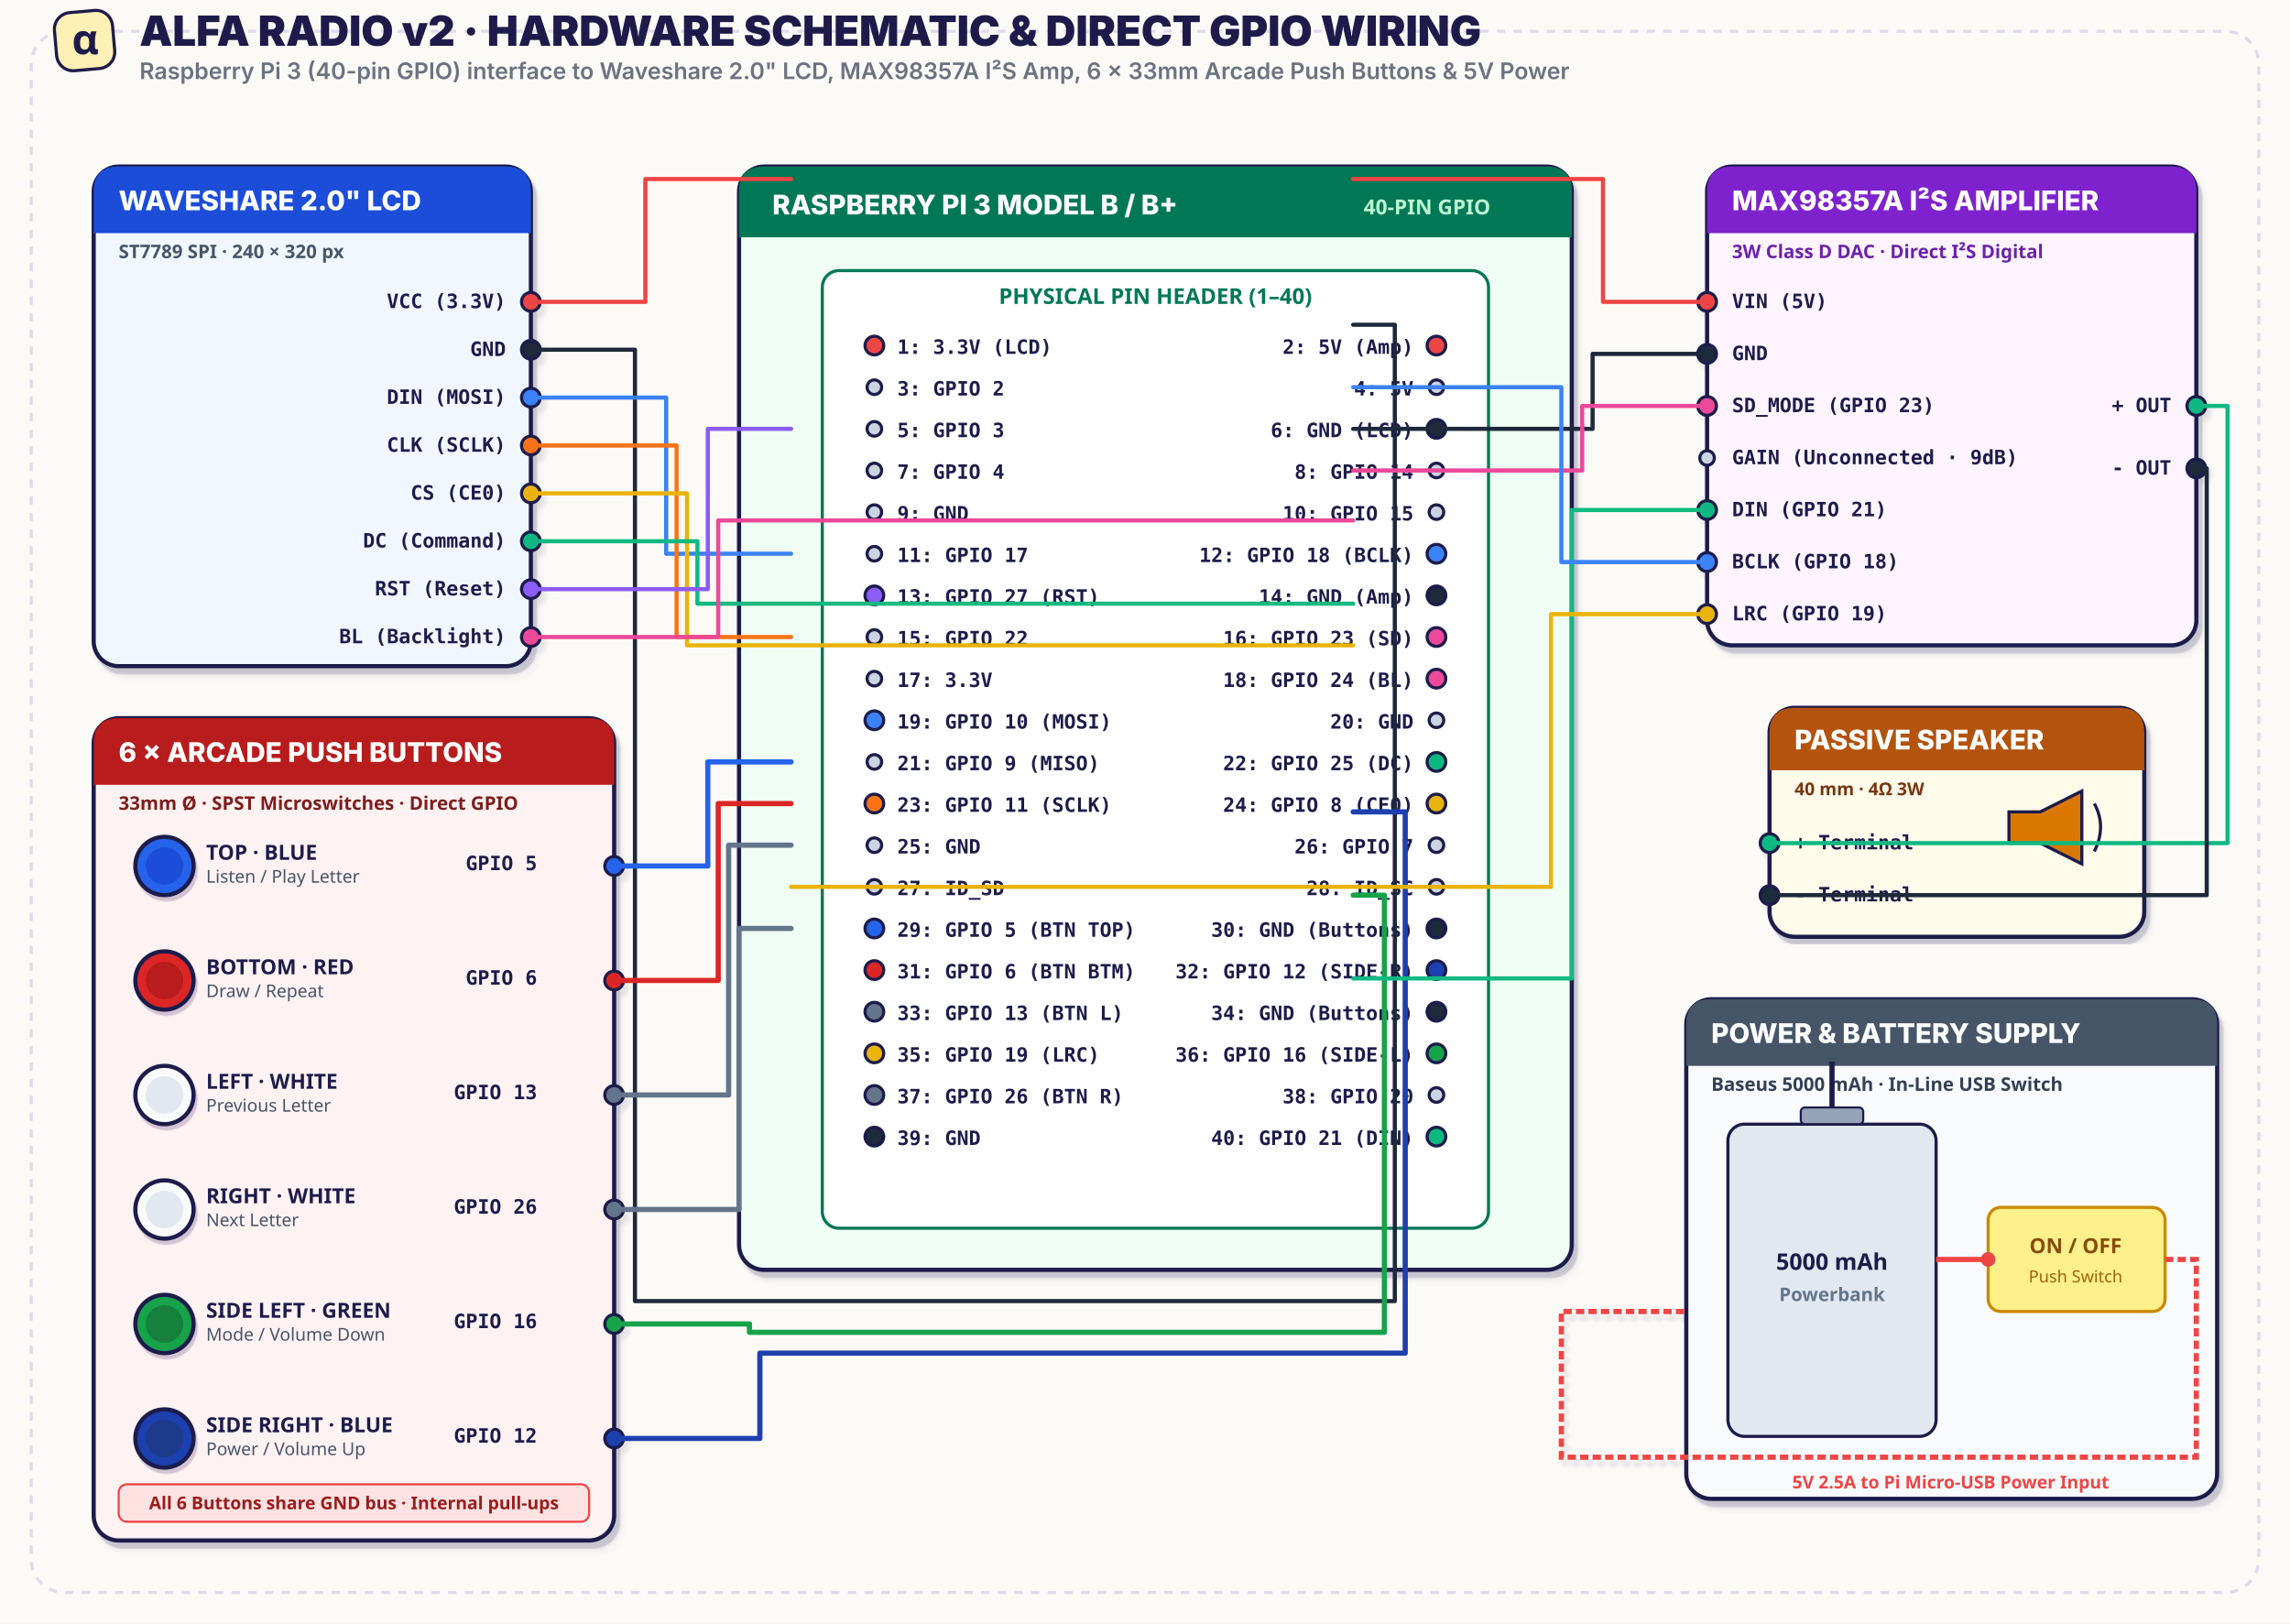
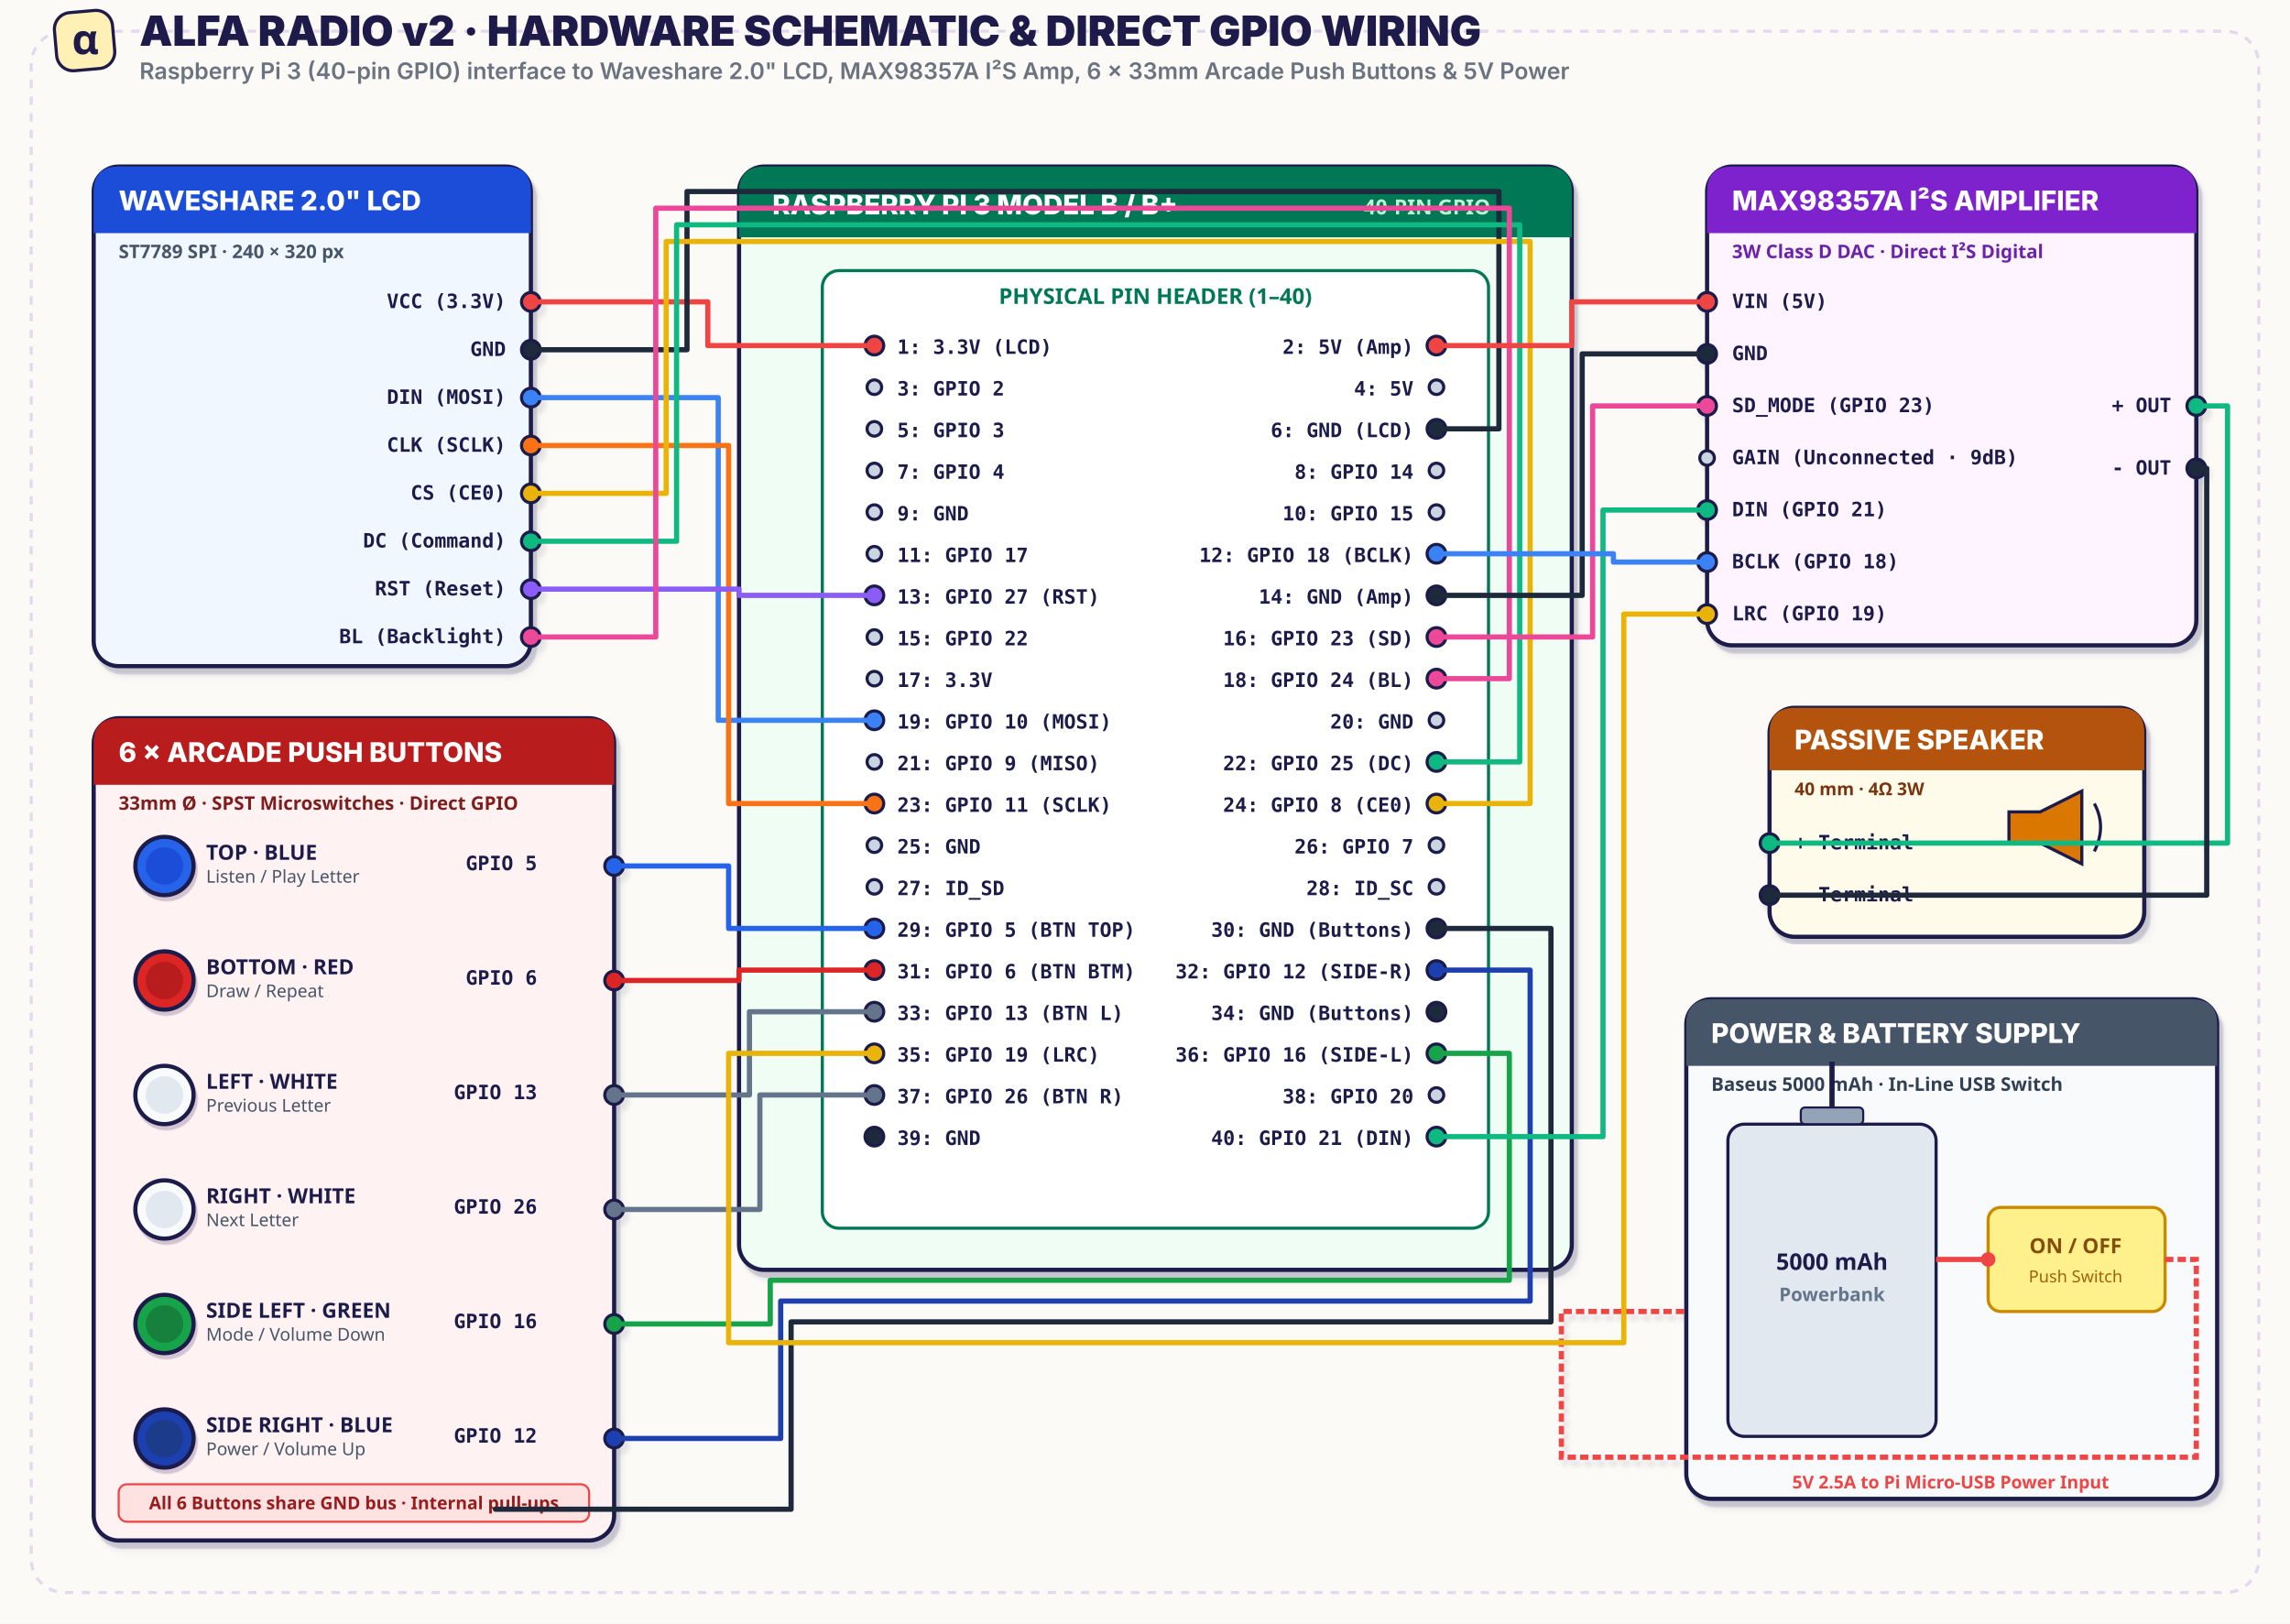
<svg xmlns="http://www.w3.org/2000/svg" viewBox="0 0 1100 780" width="1100" height="780">
  <defs>
    <style>
      .bg { fill: #fcfaf6; }
      .title { font-family: 'Trebuchet MS', -apple-system, sans-serif; font-weight: 900; font-size: 20px; fill: #1e1b4b; }
      .subtitle { font-family: 'Trebuchet MS', -apple-system, sans-serif; font-size: 11px; font-weight: 600; fill: #6b7280; }
      .mod-box { stroke: #1e1b4b; stroke-width: 2; rx: 12; filter: drop-shadow(2px 3px 0px rgba(30,27,75,0.15)); }
      .mod-title { font-family: 'Trebuchet MS', -apple-system, sans-serif; font-weight: 800; font-size: 13px; fill: #ffffff; }
      .pin-lbl { font-family: ui-monospace, Menlo, Monaco, monospace; font-size: 9.5px; font-weight: 700; fill: #1e1b4b; }
      .pin-dot { stroke: #1e1b4b; stroke-width: 1.5; }
      .wire { fill: none; stroke-linecap: round; stroke-linejoin: round; }
      .wire-lbl { font-family: ui-monospace, Menlo, Monaco, monospace; font-size: 7.5px; font-weight: 700; }
      .badge { font-family: 'Trebuchet MS', -apple-system, sans-serif; font-size: 8px; font-weight: 800; rx: 4; }
      .note-txt { font-family: 'Trebuchet MS', -apple-system, sans-serif; font-size: 9px; fill: #1e1b4b; font-weight: 600; }
      .btn-circle { stroke: #1e1b4b; stroke-width: 2; filter: drop-shadow(1px 2px 0px rgba(30,27,75,0.2)); }
    </style>
    <filter id="shadow" x="-3%" y="-3%" width="106%" height="106%">
      <feDropShadow dx="2" dy="3" stdDeviation="1" flood-color="#39305b" flood-opacity="0.12" />
    </filter>
  </defs>
  <rect width="100%" height="100%" class="bg" />
  <rect x="15" y="15" width="1070" height="750" fill="none" stroke="#e2d9ec" stroke-width="1.5" stroke-dasharray="4 4" rx="16" />
  <g transform="translate(35, 24)">
    <rect x="-8" y="-18" width="28" height="28" rx="8" fill="#fff0b5" stroke="#1e1b4b" stroke-width="1.5" transform="rotate(-5)" />
    <text x="6" y="2" font-family="Verdana" font-weight="bold" font-size="20" fill="#1e1b4b" text-anchor="middle">α</text>
    <text x="32" y="-2" class="title">ALFA RADIO v2 · HARDWARE SCHEMATIC &amp; DIRECT GPIO WIRING</text>
    <text x="32" y="14" class="subtitle">Raspberry Pi 3 (40-pin GPIO) interface to Waveshare 2.0" LCD, MAX98357A I²S Amp, 6 × 33mm Arcade Push Buttons &amp; 5V Power</text>
  </g>
  <g transform="translate(45, 80)" filter="url(#shadow)">
    <rect width="210" height="240" fill="#f0f7ff" class="mod-box" stroke="#1d4ed8" />
    <path d="M 0 12 Q 0 0 12 0 L 198 0 Q 210 0 210 12 L 210 32 L 0 32 Z" fill="#1d4ed8" />
    <text x="12" y="21" class="mod-title">WAVESHARE 2.0" LCD</text>
    <text x="12" y="44" font-family="'Trebuchet MS', sans-serif" font-size="9px" fill="#475569" font-weight="600">ST7789 SPI · 240 × 320 px</text>
    <circle cx="210" cy="65" r="4.5" fill="#ef4444" class="pin-dot" />
    <text x="198" y="68" text-anchor="end" class="pin-lbl">VCC (3.3V)</text>
    <circle cx="210" cy="88" r="4.5" fill="#1e293b" class="pin-dot" />
    <text x="198" y="91" text-anchor="end" class="pin-lbl">GND</text>
    <circle cx="210" cy="111" r="4.5" fill="#3b82f6" class="pin-dot" />
    <text x="198" y="114" text-anchor="end" class="pin-lbl">DIN (MOSI)</text>
    <circle cx="210" cy="134" r="4.5" fill="#f97316" class="pin-dot" />
    <text x="198" y="137" text-anchor="end" class="pin-lbl">CLK (SCLK)</text>
    <circle cx="210" cy="157" r="4.5" fill="#eab308" class="pin-dot" />
    <text x="198" y="160" text-anchor="end" class="pin-lbl">CS (CE0)</text>
    <circle cx="210" cy="180" r="4.5" fill="#10b981" class="pin-dot" />
    <text x="198" y="183" text-anchor="end" class="pin-lbl">DC (Command)</text>
    <circle cx="210" cy="203" r="4.5" fill="#8b5cf6" class="pin-dot" />
    <text x="198" y="206" text-anchor="end" class="pin-lbl">RST (Reset)</text>
    <circle cx="210" cy="226" r="4.5" fill="#ec4899" class="pin-dot" />
    <text x="198" y="229" text-anchor="end" class="pin-lbl">BL (Backlight)</text>
  </g>
  <g transform="translate(45, 345)" filter="url(#shadow)">
    <rect width="250" height="395" fill="#fef2f2" class="mod-box" stroke="#b91c1c" />
    <path d="M 0 12 Q 0 0 12 0 L 238 0 Q 250 0 250 12 L 250 32 L 0 32 Z" fill="#b91c1c" />
    <text x="12" y="21" class="mod-title">6 × ARCADE PUSH BUTTONS</text>
    <text x="12" y="44" font-family="'Trebuchet MS', sans-serif" font-size="9px" fill="#7f1d1d" font-weight="600">33mm Ø · SPST Microswitches · Direct GPIO</text>
    <g transform="translate(18, 55)">
      <circle cx="16" cy="16" r="14" fill="#2563eb" class="btn-circle" />
      <circle cx="16" cy="16" r="9" fill="#1d4ed8" />
      <text x="36" y="13" font-family="'Trebuchet MS', sans-serif" font-weight="800" font-size="10px" fill="#1e1b4b">TOP · BLUE</text>
      <text x="36" y="24" font-family="'Trebuchet MS', sans-serif" font-size="8.5px" fill="#475569">Listen / Play Letter</text>
      <text x="195" y="18" text-anchor="end" class="pin-lbl">GPIO 5</text>
      <circle cx="232" cy="16" r="4.5" fill="#2563eb" class="pin-dot" />
    </g>
    <g transform="translate(18, 110)">
      <circle cx="16" cy="16" r="14" fill="#dc2626" class="btn-circle" />
      <circle cx="16" cy="16" r="9" fill="#b91c1c" />
      <text x="36" y="13" font-family="'Trebuchet MS', sans-serif" font-weight="800" font-size="10px" fill="#1e1b4b">BOTTOM · RED</text>
      <text x="36" y="24" font-family="'Trebuchet MS', sans-serif" font-size="8.5px" fill="#475569">Draw / Repeat</text>
      <text x="195" y="18" text-anchor="end" class="pin-lbl">GPIO 6</text>
      <circle cx="232" cy="16" r="4.5" fill="#dc2626" class="pin-dot" />
    </g>
    <g transform="translate(18, 165)">
      <circle cx="16" cy="16" r="14" fill="#f8fafc" class="btn-circle" />
      <circle cx="16" cy="16" r="9" fill="#e2e8f0" />
      <text x="36" y="13" font-family="'Trebuchet MS', sans-serif" font-weight="800" font-size="10px" fill="#1e1b4b">LEFT · WHITE</text>
      <text x="36" y="24" font-family="'Trebuchet MS', sans-serif" font-size="8.5px" fill="#475569">Previous Letter</text>
      <text x="195" y="18" text-anchor="end" class="pin-lbl">GPIO 13</text>
      <circle cx="232" cy="16" r="4.5" fill="#64748b" class="pin-dot" />
    </g>
    <g transform="translate(18, 220)">
      <circle cx="16" cy="16" r="14" fill="#f8fafc" class="btn-circle" />
      <circle cx="16" cy="16" r="9" fill="#e2e8f0" />
      <text x="36" y="13" font-family="'Trebuchet MS', sans-serif" font-weight="800" font-size="10px" fill="#1e1b4b">RIGHT · WHITE</text>
      <text x="36" y="24" font-family="'Trebuchet MS', sans-serif" font-size="8.5px" fill="#475569">Next Letter</text>
      <text x="195" y="18" text-anchor="end" class="pin-lbl">GPIO 26</text>
      <circle cx="232" cy="16" r="4.5" fill="#64748b" class="pin-dot" />
    </g>
    <g transform="translate(18, 275)">
      <circle cx="16" cy="16" r="14" fill="#16a34a" class="btn-circle" />
      <circle cx="16" cy="16" r="9" fill="#15803d" />
      <text x="36" y="13" font-family="'Trebuchet MS', sans-serif" font-weight="800" font-size="10px" fill="#1e1b4b">SIDE LEFT · GREEN</text>
      <text x="36" y="24" font-family="'Trebuchet MS', sans-serif" font-size="8.5px" fill="#475569">Mode / Volume Down</text>
      <text x="195" y="18" text-anchor="end" class="pin-lbl">GPIO 16</text>
      <circle cx="232" cy="16" r="4.5" fill="#16a34a" class="pin-dot" />
    </g>
    <g transform="translate(18, 330)">
      <circle cx="16" cy="16" r="14" fill="#1e40af" class="btn-circle" />
      <circle cx="16" cy="16" r="9" fill="#1e3a8a" />
      <text x="36" y="13" font-family="'Trebuchet MS', sans-serif" font-weight="800" font-size="10px" fill="#1e1b4b">SIDE RIGHT · BLUE</text>
      <text x="36" y="24" font-family="'Trebuchet MS', sans-serif" font-size="8.5px" fill="#475569">Power / Volume Up</text>
      <text x="195" y="18" text-anchor="end" class="pin-lbl">GPIO 12</text>
      <circle cx="232" cy="16" r="4.5" fill="#1e40af" class="pin-dot" />
    </g>
    <rect x="12" y="368" width="226" height="18" rx="4" fill="#fee2e2" stroke="#ef4444" stroke-width="1" />
    <text x="125" y="380" text-anchor="middle" font-family="'Trebuchet MS', sans-serif" font-weight="800" font-size="8.5px" fill="#991b1b">All 6 Buttons share GND bus · Internal pull-ups</text>
  </g>
  <g transform="translate(355, 80)" filter="url(#shadow)">
    <rect width="400" height="530" fill="#f0fdf4" class="mod-box" stroke="#047857" stroke-width="2.5" />
    <path d="M 0 12 Q 0 0 12 0 L 388 0 Q 400 0 400 12 L 400 34 L 0 34 Z" fill="#047857" />
    <text x="16" y="23" class="mod-title" font-size="14px">RASPBERRY PI 3 MODEL B / B+</text>
    <text x="300" y="23" font-family="'Trebuchet MS', sans-serif" font-weight="800" font-size="10px" fill="#bbf7d0">40-PIN GPIO</text>
    <g transform="translate(40, 50)">
      <rect x="0" y="0" width="320" height="460" fill="#ffffff" stroke="#047857" stroke-width="1.5" rx="8" />
      <text x="160" y="16" text-anchor="middle" font-family="'Trebuchet MS', sans-serif" font-size="10.5px" font-weight="800" fill="#047857">PHYSICAL PIN HEADER (1–40)</text>
      <circle cx="25" cy="36" r="4.5" fill="#ef4444" class="pin-dot" />
      <text x="36" y="40" class="pin-lbl">1: 3.3V (LCD)</text>
      <circle cx="295" cy="36" r="4.5" fill="#ef4444" class="pin-dot" />
      <text x="284" y="40" text-anchor="end" class="pin-lbl">2: 5V (Amp)</text>
      <circle cx="25" cy="56" r="3.5" fill="#cbd5e1" class="pin-dot" />
      <text x="36" y="60" class="pin-lbl" fill="#94a3b8">3: GPIO 2</text>
      <circle cx="295" cy="56" r="3.5" fill="#cbd5e1" class="pin-dot" />
      <text x="284" y="60" text-anchor="end" class="pin-lbl" fill="#94a3b8">4: 5V</text>
      <circle cx="25" cy="76" r="3.5" fill="#cbd5e1" class="pin-dot" />
      <text x="36" y="80" class="pin-lbl" fill="#94a3b8">5: GPIO 3</text>
      <circle cx="295" cy="76" r="4.5" fill="#1e293b" class="pin-dot" />
      <text x="284" y="80" text-anchor="end" class="pin-lbl">6: GND (LCD)</text>
      <circle cx="25" cy="96" r="3.5" fill="#cbd5e1" class="pin-dot" />
      <text x="36" y="100" class="pin-lbl" fill="#94a3b8">7: GPIO 4</text>
      <circle cx="295" cy="96" r="3.5" fill="#cbd5e1" class="pin-dot" />
      <text x="284" y="100" text-anchor="end" class="pin-lbl" fill="#94a3b8">8: GPIO 14</text>
      <circle cx="25" cy="116" r="3.5" fill="#cbd5e1" class="pin-dot" />
      <text x="36" y="120" class="pin-lbl" fill="#94a3b8">9: GND</text>
      <circle cx="295" cy="116" r="3.5" fill="#cbd5e1" class="pin-dot" />
      <text x="284" y="120" text-anchor="end" class="pin-lbl" fill="#94a3b8">10: GPIO 15</text>
      <circle cx="25" cy="136" r="3.5" fill="#cbd5e1" class="pin-dot" />
      <text x="36" y="140" class="pin-lbl" fill="#94a3b8">11: GPIO 17</text>
      <circle cx="295" cy="136" r="4.5" fill="#3b82f6" class="pin-dot" />
      <text x="284" y="140" text-anchor="end" class="pin-lbl">12: GPIO 18 (BCLK)</text>
      <circle cx="25" cy="156" r="4.5" fill="#8b5cf6" class="pin-dot" />
      <text x="36" y="160" class="pin-lbl">13: GPIO 27 (RST)</text>
      <circle cx="295" cy="156" r="4.5" fill="#1e293b" class="pin-dot" />
      <text x="284" y="160" text-anchor="end" class="pin-lbl">14: GND (Amp)</text>
      <circle cx="25" cy="176" r="3.5" fill="#cbd5e1" class="pin-dot" />
      <text x="36" y="180" class="pin-lbl" fill="#94a3b8">15: GPIO 22</text>
      <circle cx="295" cy="176" r="4.5" fill="#ec4899" class="pin-dot" />
      <text x="284" y="180" text-anchor="end" class="pin-lbl">16: GPIO 23 (SD)</text>
      <circle cx="25" cy="196" r="3.5" fill="#cbd5e1" class="pin-dot" />
      <text x="36" y="200" class="pin-lbl" fill="#94a3b8">17: 3.3V</text>
      <circle cx="295" cy="196" r="4.5" fill="#ec4899" class="pin-dot" />
      <text x="284" y="200" text-anchor="end" class="pin-lbl">18: GPIO 24 (BL)</text>
      <circle cx="25" cy="216" r="4.5" fill="#3b82f6" class="pin-dot" />
      <text x="36" y="220" class="pin-lbl">19: GPIO 10 (MOSI)</text>
      <circle cx="295" cy="216" r="3.5" fill="#cbd5e1" class="pin-dot" />
      <text x="284" y="220" text-anchor="end" class="pin-lbl" fill="#94a3b8">20: GND</text>
      <circle cx="25" cy="236" r="3.5" fill="#cbd5e1" class="pin-dot" />
      <text x="36" y="240" class="pin-lbl" fill="#94a3b8">21: GPIO 9 (MISO)</text>
      <circle cx="295" cy="236" r="4.5" fill="#10b981" class="pin-dot" />
      <text x="284" y="240" text-anchor="end" class="pin-lbl">22: GPIO 25 (DC)</text>
      <circle cx="25" cy="256" r="4.5" fill="#f97316" class="pin-dot" />
      <text x="36" y="260" class="pin-lbl">23: GPIO 11 (SCLK)</text>
      <circle cx="295" cy="256" r="4.5" fill="#eab308" class="pin-dot" />
      <text x="284" y="260" text-anchor="end" class="pin-lbl">24: GPIO 8 (CE0)</text>
      <circle cx="25" cy="276" r="3.5" fill="#cbd5e1" class="pin-dot" />
      <text x="36" y="280" class="pin-lbl" fill="#94a3b8">25: GND</text>
      <circle cx="295" cy="276" r="3.5" fill="#cbd5e1" class="pin-dot" />
      <text x="284" y="280" text-anchor="end" class="pin-lbl" fill="#94a3b8">26: GPIO 7</text>
      <circle cx="25" cy="296" r="3.5" fill="#cbd5e1" class="pin-dot" />
      <text x="36" y="300" class="pin-lbl" fill="#94a3b8">27: ID_SD</text>
      <circle cx="295" cy="296" r="3.5" fill="#cbd5e1" class="pin-dot" />
      <text x="284" y="300" text-anchor="end" class="pin-lbl" fill="#94a3b8">28: ID_SC</text>
      <circle cx="25" cy="316" r="4.5" fill="#2563eb" class="pin-dot" />
      <text x="36" y="320" class="pin-lbl" font-weight="900" fill="#1d4ed8">29: GPIO 5 (BTN TOP)</text>
      <circle cx="295" cy="316" r="4.5" fill="#1e293b" class="pin-dot" />
      <text x="284" y="320" text-anchor="end" class="pin-lbl">30: GND (Buttons)</text>
      <circle cx="25" cy="336" r="4.5" fill="#dc2626" class="pin-dot" />
      <text x="36" y="340" class="pin-lbl" font-weight="900" fill="#b91c1c">31: GPIO 6 (BTN BTM)</text>
      <circle cx="295" cy="336" r="4.5" fill="#1e40af" class="pin-dot" />
      <text x="284" y="340" text-anchor="end" class="pin-lbl" font-weight="900" fill="#1e3a8a">32: GPIO 12 (SIDE-R)</text>
      <circle cx="25" cy="356" r="4.5" fill="#64748b" class="pin-dot" />
      <text x="36" y="360" class="pin-lbl" font-weight="900" fill="#334155">33: GPIO 13 (BTN L)</text>
      <circle cx="295" cy="356" r="4.5" fill="#1e293b" class="pin-dot" />
      <text x="284" y="360" text-anchor="end" class="pin-lbl">34: GND (Buttons)</text>
      <circle cx="25" cy="376" r="4.5" fill="#eab308" class="pin-dot" />
      <text x="36" y="380" class="pin-lbl">35: GPIO 19 (LRC)</text>
      <circle cx="295" cy="376" r="4.5" fill="#16a34a" class="pin-dot" />
      <text x="284" y="380" text-anchor="end" class="pin-lbl" font-weight="900" fill="#15803d">36: GPIO 16 (SIDE-L)</text>
      <circle cx="25" cy="396" r="4.5" fill="#64748b" class="pin-dot" />
      <text x="36" y="400" class="pin-lbl" font-weight="900" fill="#334155">37: GPIO 26 (BTN R)</text>
      <circle cx="295" cy="396" r="3.5" fill="#cbd5e1" class="pin-dot" />
      <text x="284" y="400" text-anchor="end" class="pin-lbl" fill="#94a3b8">38: GPIO 20</text>
      <circle cx="25" cy="416" r="4.5" fill="#1e293b" class="pin-dot" />
      <text x="36" y="420" class="pin-lbl">39: GND</text>
      <circle cx="295" cy="416" r="4.5" fill="#10b981" class="pin-dot" />
      <text x="284" y="420" text-anchor="end" class="pin-lbl">40: GPIO 21 (DIN)</text>
    </g>
  </g>
  <g transform="translate(820, 80)" filter="url(#shadow)">
    <rect width="235" height="230" fill="#fdf4ff" class="mod-box" stroke="#7e22ce" />
    <path d="M 0 12 Q 0 0 12 0 L 223 0 Q 235 0 235 12 L 235 32 L 0 32 Z" fill="#7e22ce" />
    <text x="12" y="21" class="mod-title">MAX98357A I²S AMPLIFIER</text>
    <text x="12" y="44" font-family="'Trebuchet MS', sans-serif" font-size="9px" fill="#6b21a8" font-weight="600">3W Class D DAC · Direct I²S Digital</text>
    <circle cx="0" cy="65" r="4.5" fill="#ef4444" class="pin-dot" />
    <text x="12" y="68" class="pin-lbl">VIN (5V)</text>
    <circle cx="0" cy="90" r="4.5" fill="#1e293b" class="pin-dot" />
    <text x="12" y="93" class="pin-lbl">GND</text>
    <circle cx="0" cy="115" r="4.5" fill="#ec4899" class="pin-dot" />
    <text x="12" y="118" class="pin-lbl">SD_MODE (GPIO 23)</text>
    <circle cx="0" cy="140" r="3.5" fill="#cbd5e1" class="pin-dot" />
    <text x="12" y="143" class="pin-lbl" fill="#94a3b8">GAIN (Unconnected · 9dB)</text>
    <circle cx="0" cy="165" r="4.5" fill="#10b981" class="pin-dot" />
    <text x="12" y="168" class="pin-lbl">DIN (GPIO 21)</text>
    <circle cx="0" cy="190" r="4.5" fill="#3b82f6" class="pin-dot" />
    <text x="12" y="193" class="pin-lbl">BCLK (GPIO 18)</text>
    <circle cx="0" cy="215" r="4.5" fill="#eab308" class="pin-dot" />
    <text x="12" y="218" class="pin-lbl">LRC (GPIO 19)</text>
    <circle cx="235" cy="115" r="4.5" fill="#10b981" class="pin-dot" />
    <text x="223" y="118" text-anchor="end" class="pin-lbl">+ OUT</text>
    <circle cx="235" cy="145" r="4.5" fill="#1e293b" class="pin-dot" />
    <text x="223" y="148" text-anchor="end" class="pin-lbl">- OUT</text>
  </g>
  <g transform="translate(850, 340)" filter="url(#shadow)">
    <rect width="180" height="110" fill="#fffbeb" class="mod-box" stroke="#b45309" />
    <path d="M 0 12 Q 0 0 12 0 L 168 0 Q 180 0 180 12 L 180 30 L 0 30 Z" fill="#b45309" />
    <text x="12" y="20" class="mod-title">PASSIVE SPEAKER</text>
    <text x="12" y="42" font-family="'Trebuchet MS', sans-serif" font-size="8.5px" fill="#78350f" font-weight="600">40 mm · 4Ω 3W</text>
    <circle cx="0" cy="65" r="4.5" fill="#10b981" class="pin-dot" />
    <text x="12" y="68" class="pin-lbl">+ Terminal</text>
    <circle cx="0" cy="90" r="4.5" fill="#1e293b" class="pin-dot" />
    <text x="12" y="93" class="pin-lbl">- Terminal</text>
    <path d="M 115 50 L 130 50 L 150 40 L 150 75 L 130 65 L 115 65 Z" fill="#d97706" stroke="#1e1b4b" stroke-width="1.5" />
    <path d="M 156 46 Q 162 57 156 69" fill="none" stroke="#1e1b4b" stroke-width="1.5" />
  </g>
  <g transform="translate(810, 480)" filter="url(#shadow)">
    <rect width="255" height="240" fill="#f8fafc" class="mod-box" stroke="#475569" />
    <path d="M 0 12 Q 0 0 12 0 L 243 0 Q 255 0 255 12 L 255 32 L 0 32 Z" fill="#475569" />
    <text x="12" y="21" class="mod-title">POWER &amp; BATTERY SUPPLY</text>
    <text x="12" y="44" font-family="'Trebuchet MS', sans-serif" font-size="9px" fill="#334155" font-weight="600">Baseus 5000 mAh · In-Line USB Switch</text>
    <rect x="20" y="60" width="100" height="150" rx="8" fill="#e2e8f0" stroke="#1e1b4b" stroke-width="1.5" />
    <text x="70" y="130" text-anchor="middle" font-family="'Trebuchet MS', sans-serif" font-weight="800" font-size="11px" fill="#1e1b4b">5000 mAh<tspan x="70" y="145" font-size="9px" fill="#64748b">Powerbank</tspan>
    </text>
    <rect x="55" y="52" width="30" height="8" rx="2" fill="#94a3b8" stroke="#1e1b4b" stroke-width="1" />
    <path d="M 70 52 L 70 30" fill="none" stroke="#1e1b4b" stroke-width="2.5" />
    <rect x="145" y="100" width="85" height="50" rx="6" fill="#fef08a" stroke="#ca8a04" stroke-width="1.5" />
    <text x="187" y="122" text-anchor="middle" font-family="'Trebuchet MS', sans-serif" font-weight="800" font-size="10px" fill="#854d0e">ON / OFF</text>
    <text x="187" y="136" text-anchor="middle" font-family="'Trebuchet MS', sans-serif" font-size="8px" fill="#a16207">Push Switch</text>
    <path d="M 120 125 L 145 125" fill="none" stroke="#ef4444" stroke-width="2.5" />
    <circle cx="145" cy="125" r="3.5" fill="#ef4444" />
    <path d="M 230 125 L 245 125 L 245 220 L -60 220 L -60 150 L 0 150" fill="none" stroke="#ef4444" stroke-width="2.5" stroke-dasharray="4 2" />
    <text x="127" y="235" text-anchor="middle" font-family="'Trebuchet MS', sans-serif" font-size="8.5px" font-weight="700" fill="#ef4444">5V 2.5A to Pi Micro-USB Power Input</text>
  </g>
-   <path d="M 255 145 L 310 145 L 310 86 L 380 86" class="wire" stroke="#ef4444" stroke-width="2" />
-   <path d="M 255 168 L 305 168 L 305 625 L 670 625 L 670 156 L 650 156" class="wire" stroke="#1e293b" stroke-width="2" />
-   <path d="M 255 191 L 320 191 L 320 266 L 380 266" class="wire" stroke="#3b82f6" stroke-width="2" />
-   <path d="M 255 214 L 325 214 L 325 306 L 380 306" class="wire" stroke="#f97316" stroke-width="2" />
-   <path d="M 255 237 L 330 237 L 330 310 L 630 310 L 630 310 L 650 310" class="wire" stroke="#eab308" stroke-width="2" />
-   <path d="M 255 260 L 335 260 L 335 290 L 640 290 L 650 290" class="wire" stroke="#10b981" stroke-width="2" />
-   <path d="M 255 283 L 340 283 L 340 206 L 380 206" class="wire" stroke="#8b5cf6" stroke-width="2" />
-   <path d="M 255 306 L 345 306 L 345 250 L 650 250" class="wire" stroke="#ec4899" stroke-width="2" />
-   <path d="M 295 416 L 340 416 L 340 366 L 380 366" class="wire" stroke="#2563eb" stroke-width="2.5" />
-   <path d="M 295 471 L 345 471 L 345 386 L 380 386" class="wire" stroke="#dc2626" stroke-width="2.5" />
-   <path d="M 295 526 L 350 526 L 350 406 L 380 406" class="wire" stroke="#64748b" stroke-width="2.5" />
-   <path d="M 295 581 L 355 581 L 355 446 L 380 446" class="wire" stroke="#64748b" stroke-width="2.5" />
-   <path d="M 295 636 L 360 636 L 360 640 L 665 640 L 665 430 L 650 430" class="wire" stroke="#16a34a" stroke-width="2.5" />
-   <path d="M 295 691 L 365 691 L 365 650 L 675 650 L 675 390 L 650 390" class="wire" stroke="#1e40af" stroke-width="2.5" />
-   <path d="M 820 145 L 770 145 L 770 86 L 650 86" class="wire" stroke="#ef4444" stroke-width="2" />
-   <path d="M 820 170 L 765 170 L 765 206 L 650 206" class="wire" stroke="#1e293b" stroke-width="2" />
-   <path d="M 820 195 L 760 195 L 760 226 L 650 226" class="wire" stroke="#ec4899" stroke-width="2" />
-   <path d="M 820 245 L 755 245 L 755 470 L 650 470" class="wire" stroke="#10b981" stroke-width="2" />
-   <path d="M 820 270 L 750 270 L 750 186 L 650 186" class="wire" stroke="#3b82f6" stroke-width="2" />
-   <path d="M 820 295 L 745 295 L 745 426 L 380 426" class="wire" stroke="#eab308" stroke-width="2" />
-   <path d="M 1055 195 L 1070 195 L 1070 405 L 850 405" class="wire" stroke="#10b981" stroke-width="2" />
-   <path d="M 1055 225 L 1060 225 L 1060 430 L 850 430" class="wire" stroke="#1e293b" stroke-width="2" />
+   <path d="M 255 145 L 340 145 L 340 166 L 420 166" class="wire" stroke="#ef4444" stroke-width="2.5" />
+   <path d="M 255 168 L 330 168 L 330 92 L 720 92 L 720 206 L 690 206" class="wire" stroke="#1e293b" stroke-width="2.5" />
+   <path d="M 255 191 L 345 191 L 345 346 L 420 346" class="wire" stroke="#3b82f6" stroke-width="2.5" />
+   <path d="M 255 214 L 350 214 L 350 386 L 420 386" class="wire" stroke="#f97316" stroke-width="2.5" />
+   <path d="M 255 237 L 320 237 L 320 116 L 735 116 L 735 386 L 690 386" class="wire" stroke="#eab308" stroke-width="2.5" />
+   <path d="M 255 260 L 325 260 L 325 108 L 730 108 L 730 366 L 690 366" class="wire" stroke="#10b981" stroke-width="2.5" />
+   <path d="M 255 283 L 355 283 L 355 286 L 420 286" class="wire" stroke="#8b5cf6" stroke-width="2.5" />
+   <path d="M 255 306 L 315 306 L 315 100 L 725 100 L 725 326 L 690 326" class="wire" stroke="#ec4899" stroke-width="2.5" />
+   <path d="M 295 416 L 350 416 L 350 446 L 420 446" class="wire" stroke="#2563eb" stroke-width="2.5" />
+   <path d="M 295 471 L 355 471 L 355 466 L 420 466" class="wire" stroke="#dc2626" stroke-width="2.5" />
+   <path d="M 295 526 L 360 526 L 360 486 L 420 486" class="wire" stroke="#64748b" stroke-width="2.5" />
+   <path d="M 295 581 L 365 581 L 365 526 L 420 526" class="wire" stroke="#64748b" stroke-width="2.5" />
+   <path d="M 295 636 L 370 636 L 370 615 L 725 615 L 725 506 L 690 506" class="wire" stroke="#16a34a" stroke-width="2.5" />
+   <path d="M 295 691 L 375 691 L 375 625 L 735 625 L 735 466 L 690 466" class="wire" stroke="#1e40af" stroke-width="2.5" />
+   <path d="M 238 725 L 380 725 L 380 635 L 745 635 L 745 446 L 690 446" class="wire" stroke="#1e293b" stroke-width="2.5" />
+   <path d="M 820 145 L 755 145 L 755 166 L 690 166" class="wire" stroke="#ef4444" stroke-width="2.5" />
+   <path d="M 820 170 L 760 170 L 760 286 L 690 286" class="wire" stroke="#1e293b" stroke-width="2.5" />
+   <path d="M 820 195 L 765 195 L 765 306 L 690 306" class="wire" stroke="#ec4899" stroke-width="2.5" />
+   <path d="M 820 245 L 770 245 L 770 546 L 690 546" class="wire" stroke="#10b981" stroke-width="2.5" />
+   <path d="M 820 270 L 775 270 L 775 266 L 690 266" class="wire" stroke="#3b82f6" stroke-width="2.5" />
+   <path d="M 820 295 L 780 295 L 780 645 L 350 645 L 350 506 L 420 506" class="wire" stroke="#eab308" stroke-width="2.5" />
+   <path d="M 1055 195 L 1070 195 L 1070 405 L 850 405" class="wire" stroke="#10b981" stroke-width="2.5" />
+   <path d="M 1055 225 L 1060 225 L 1060 430 L 850 430" class="wire" stroke="#1e293b" stroke-width="2.5" />
</svg>
